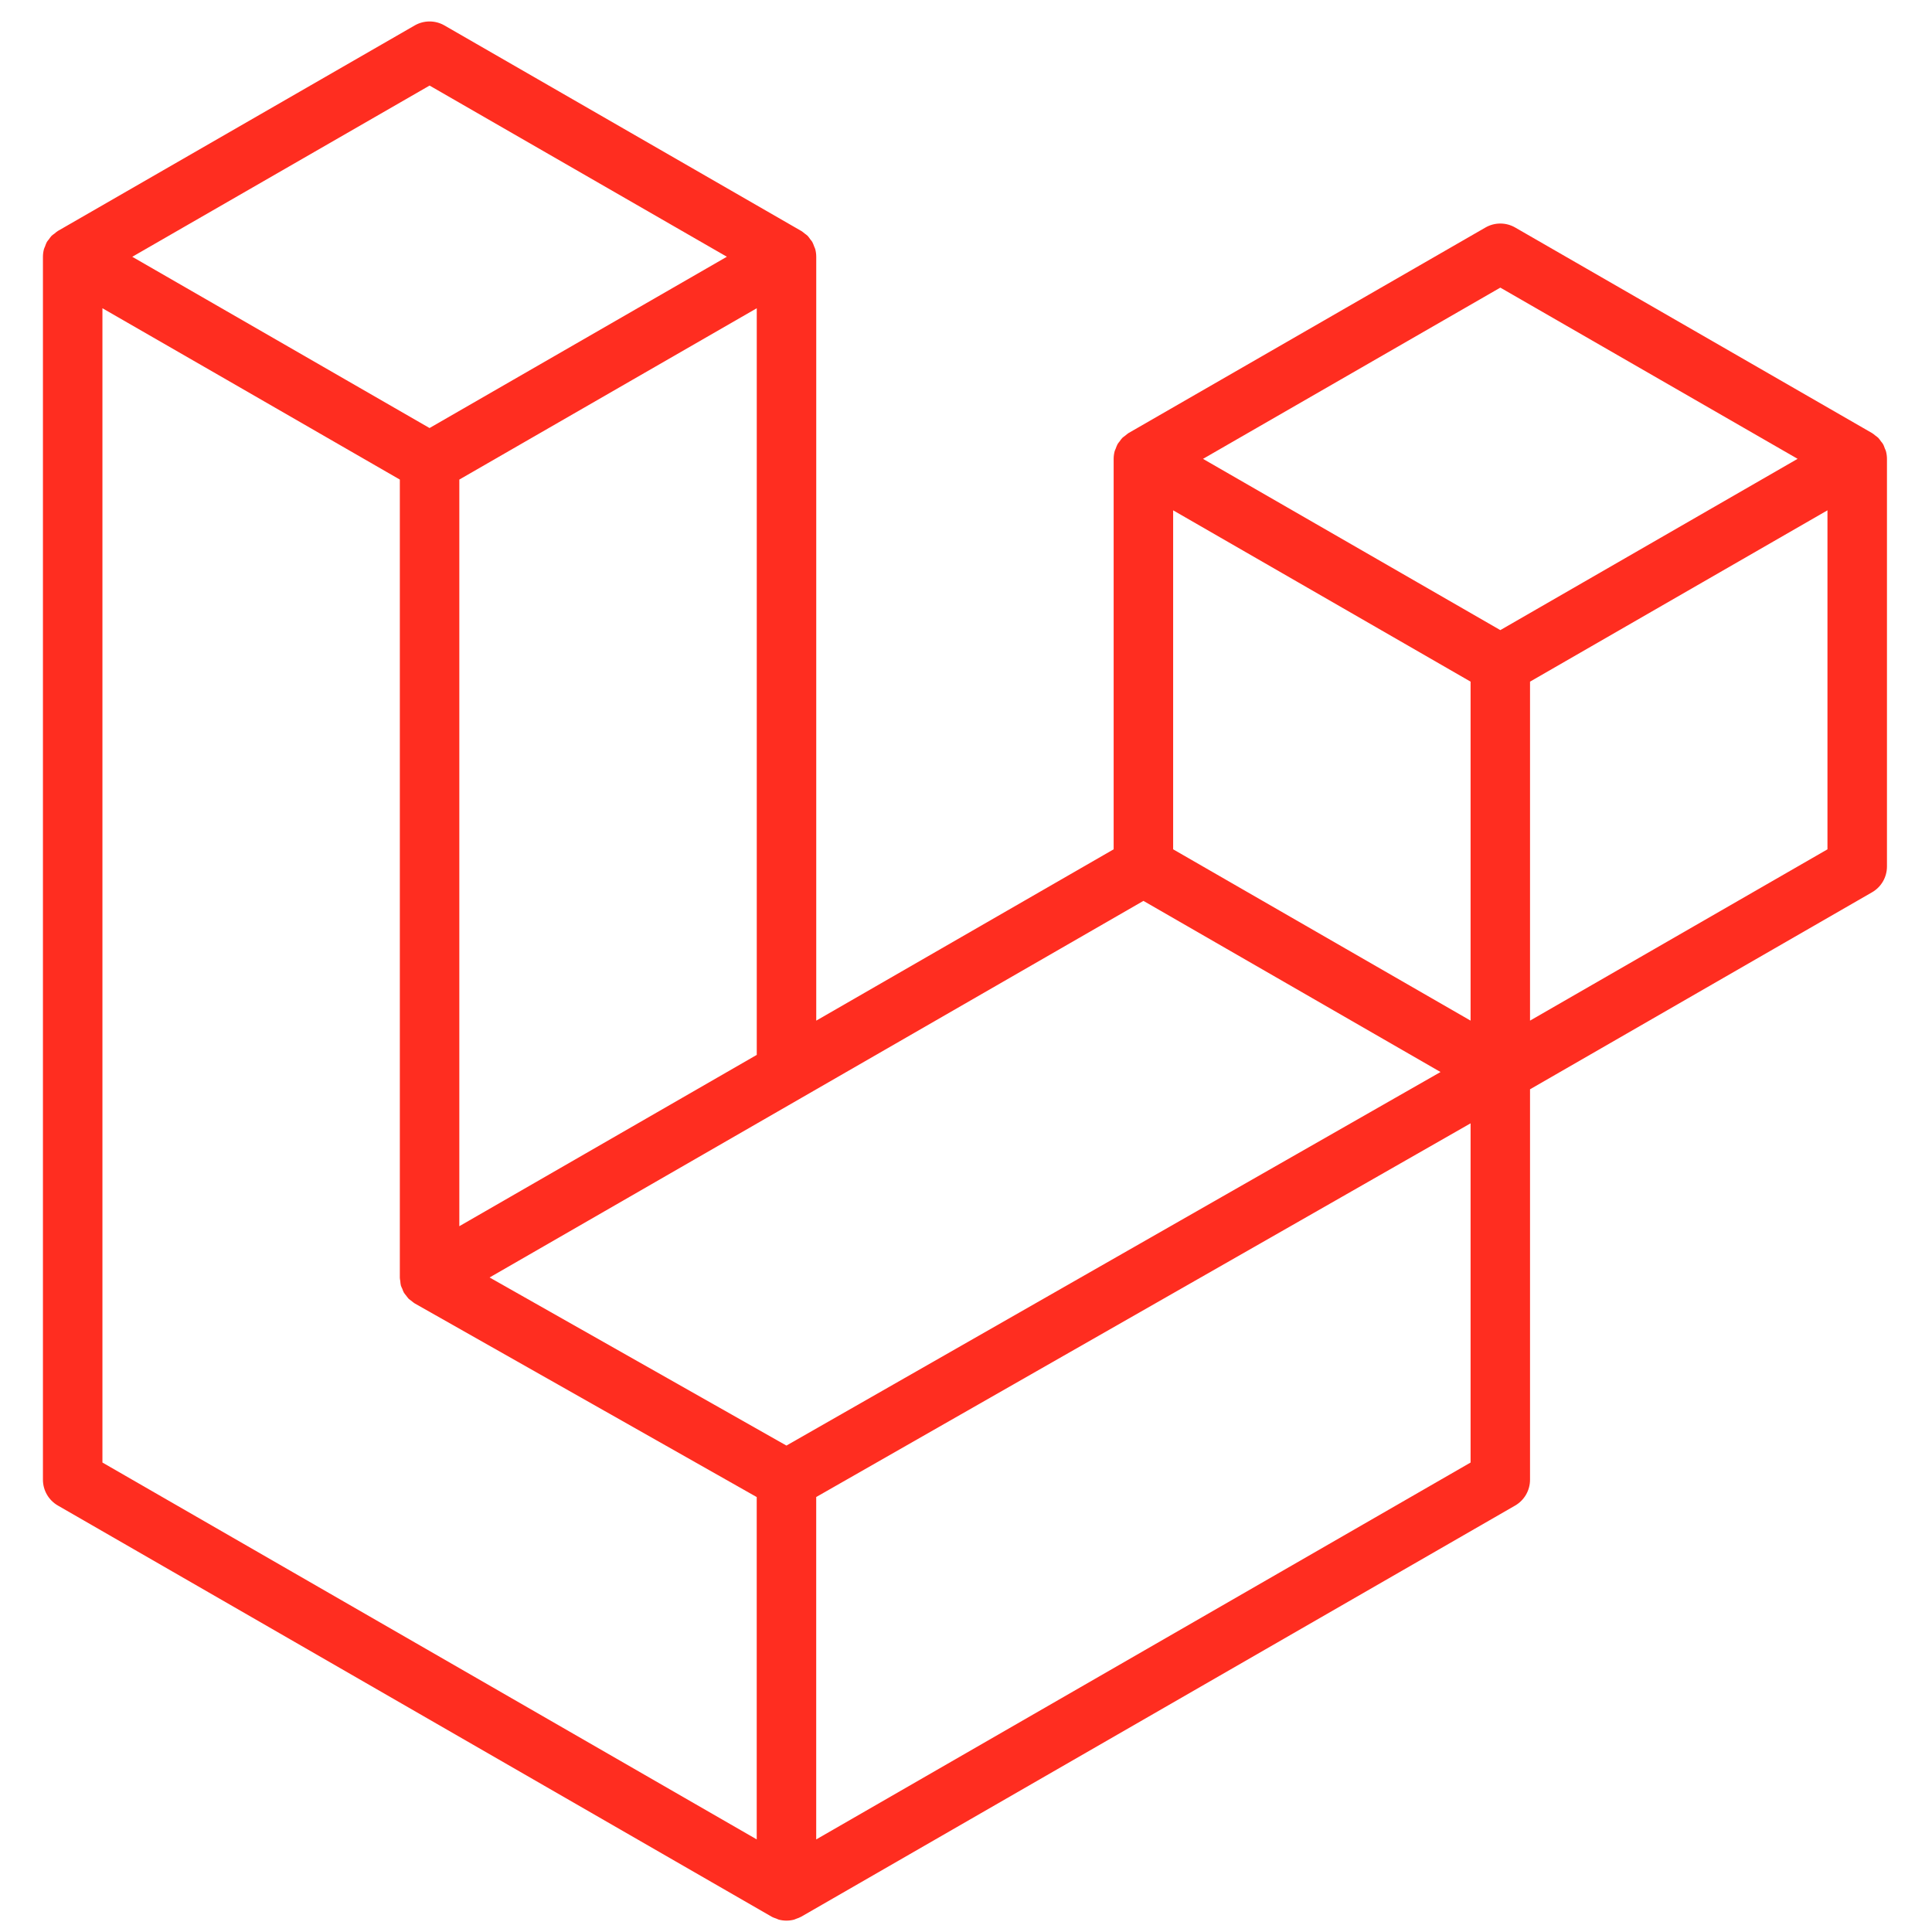
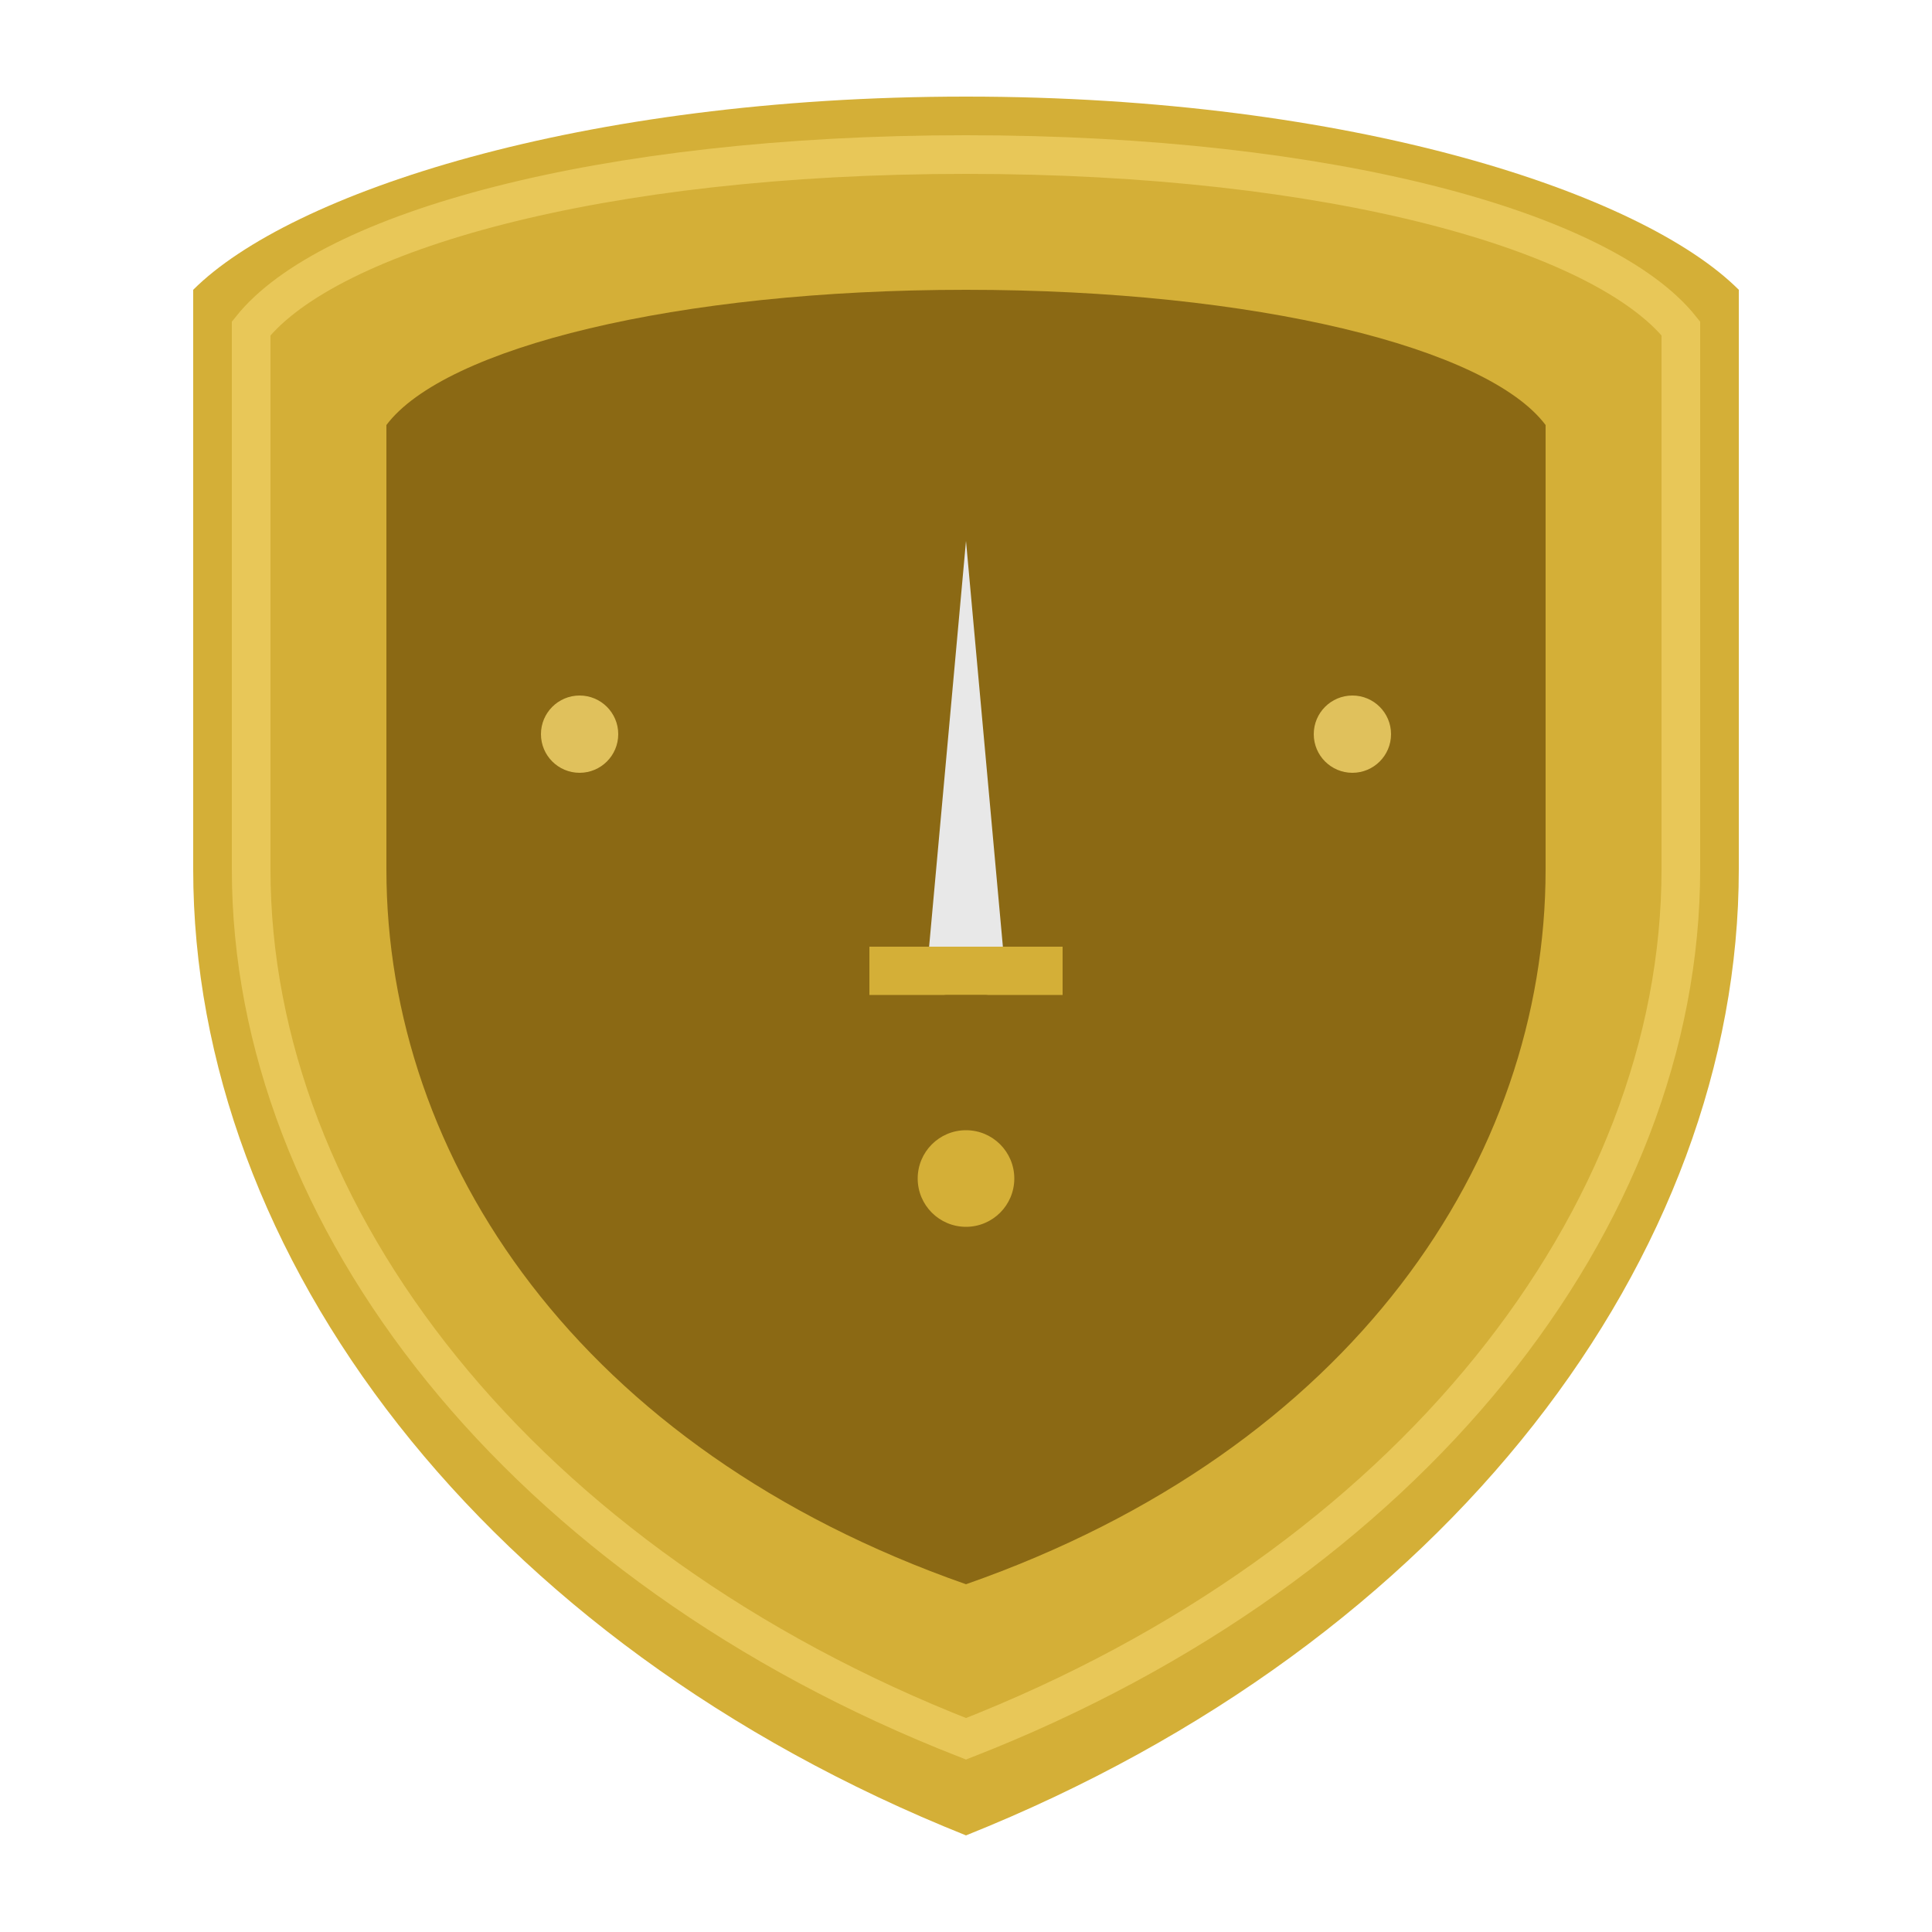
- <svg xmlns="http://www.w3.org/2000/svg" width="166" height="166" viewBox="0 0 166 166" fill="none">
-   <path fill-rule="evenodd" clip-rule="evenodd" d="M162.041 38.759C162.099 38.977 162.129 39.201 162.13 39.426V74.452C162.13 74.902 162.011 75.344 161.786 75.733C161.561 76.122 161.237 76.444 160.847 76.668L131.462 93.594V127.141C131.462 128.054 130.977 128.897 130.186 129.357L68.847 164.683C68.707 164.763 68.554 164.814 68.401 164.868C68.343 164.887 68.289 164.922 68.228 164.938C67.8 165.051 67.349 165.051 66.92 164.938C66.85 164.919 66.786 164.881 66.719 164.855C66.579 164.804 66.432 164.76 66.298 164.683L4.972 129.357C4.583 129.133 4.259 128.81 4.034 128.421C3.808 128.032 3.69 127.591 3.689 127.141L3.689 22.063C3.689 21.834 3.721 21.61 3.779 21.393C3.798 21.32 3.843 21.253 3.868 21.179C3.916 21.045 3.961 20.908 4.031 20.783C4.079 20.7 4.149 20.633 4.206 20.557C4.28 20.454 4.347 20.349 4.433 20.26C4.506 20.186 4.602 20.132 4.685 20.068C4.778 19.992 4.861 19.909 4.966 19.848L35.633 2.185C36.022 1.961 36.462 1.844 36.91 1.844C37.358 1.844 37.798 1.961 38.186 2.185L68.851 19.848H68.857C68.959 19.912 69.045 19.992 69.138 20.065C69.221 20.129 69.313 20.186 69.387 20.257C69.476 20.349 69.54 20.454 69.616 20.557C69.671 20.633 69.744 20.7 69.789 20.783C69.862 20.911 69.904 21.045 69.955 21.179C69.98 21.253 70.025 21.32 70.044 21.396C70.103 21.614 70.133 21.838 70.133 22.063V87.694L95.686 72.974V39.423C95.686 39.2 95.718 38.973 95.775 38.759C95.798 38.683 95.839 38.615 95.865 38.542C95.916 38.408 95.96 38.271 96.031 38.146C96.079 38.063 96.149 37.996 96.203 37.92C96.279 37.818 96.343 37.712 96.433 37.623C96.506 37.549 96.599 37.495 96.681 37.431C96.777 37.355 96.86 37.272 96.962 37.211L127.633 19.548C128.021 19.324 128.461 19.206 128.91 19.206C129.358 19.206 129.798 19.324 130.186 19.548L160.85 37.211C160.959 37.275 161.042 37.355 161.137 37.428C161.217 37.492 161.31 37.549 161.383 37.62C161.473 37.712 161.536 37.818 161.613 37.92C161.67 37.996 161.741 38.063 161.785 38.146C161.859 38.271 161.9 38.408 161.951 38.542C161.98 38.615 162.021 38.683 162.041 38.759ZM157.018 72.974V43.848L146.287 50.028L131.462 58.568V87.694L157.021 72.974H157.018ZM126.354 125.663V96.518L111.771 104.85L70.13 128.626V158.046L126.354 125.663ZM8.801 26.485V125.663L65.018 158.043V128.629L35.649 112L35.64 111.994L35.627 111.988C35.528 111.93 35.445 111.847 35.353 111.777C35.273 111.713 35.18 111.662 35.11 111.592L35.104 111.582C35.021 111.502 34.963 111.403 34.893 111.314C34.829 111.228 34.753 111.154 34.702 111.065L34.699 111.055C34.641 110.96 34.606 110.845 34.565 110.736C34.523 110.64 34.469 110.551 34.443 110.449C34.411 110.328 34.405 110.197 34.392 110.072C34.379 109.976 34.354 109.881 34.354 109.785V109.778V41.205L19.532 32.662L8.801 26.485ZM36.913 7.35L11.364 22.063L36.907 36.777L62.453 22.06L36.907 7.35H36.913ZM50.2 99.174L65.022 90.637V26.485L54.291 32.665L39.466 41.205V105.357L50.2 99.174ZM128.91 24.713L103.363 39.426L128.91 54.14L154.453 39.423L128.91 24.713ZM126.354 58.568L111.529 50.028L100.798 43.848V72.974L115.619 81.511L126.354 87.694V58.568ZM67.571 124.205L105.042 102.803L123.772 92.109L98.245 77.405L68.854 94.334L42.066 109.762L67.571 124.205Z" fill="#FF2D20" />
+ <svg xmlns="http://www.w3.org/2000/svg" viewBox="0 0 100 100">
+   <path fill="#D4AF37" d="M50 5 C30 5, 15 10, 10 15 L10 45 C10 65, 25 85, 50 95 C75 85, 90 65, 90 45 L90 15 C85 10, 70 5, 50 5 Z" />
+   <path fill="none" stroke="#F5D76E" stroke-width="2" d="M50 8 C31 8, 17 12, 13 17 L13 45 C13 63, 27 81, 50 90 C73 81, 87 63, 87 45 L87 17 C83 12, 69 8, 50 8 Z" opacity="0.6" />
+   <path fill="#8B6914" d="M50 15 C35 15, 23 18, 20 22 L20 45 C20 60, 30 75, 50 82 C70 75, 80 60, 80 45 L80 22 C77 18, 65 15, 50 15 Z" />
+   <g>
+     <path fill="#E8E8E8" d="M50 28 L48 50 L52 50 Z" />
+     <rect x="45" y="49" width="10" height="2.5" fill="#D4AF37" />
+     <rect x="48.5" y="51.5" width="3" height="8" rx="0.5" fill="#8B6914" />
+     <circle cx="50" cy="61" r="2.5" fill="#D4AF37" />
+   </g>
+   <circle cx="30" cy="38" r="2" fill="#F5D76E" opacity="0.8" />
+   <circle cx="70" cy="38" r="2" fill="#F5D76E" opacity="0.8" />
</svg>
